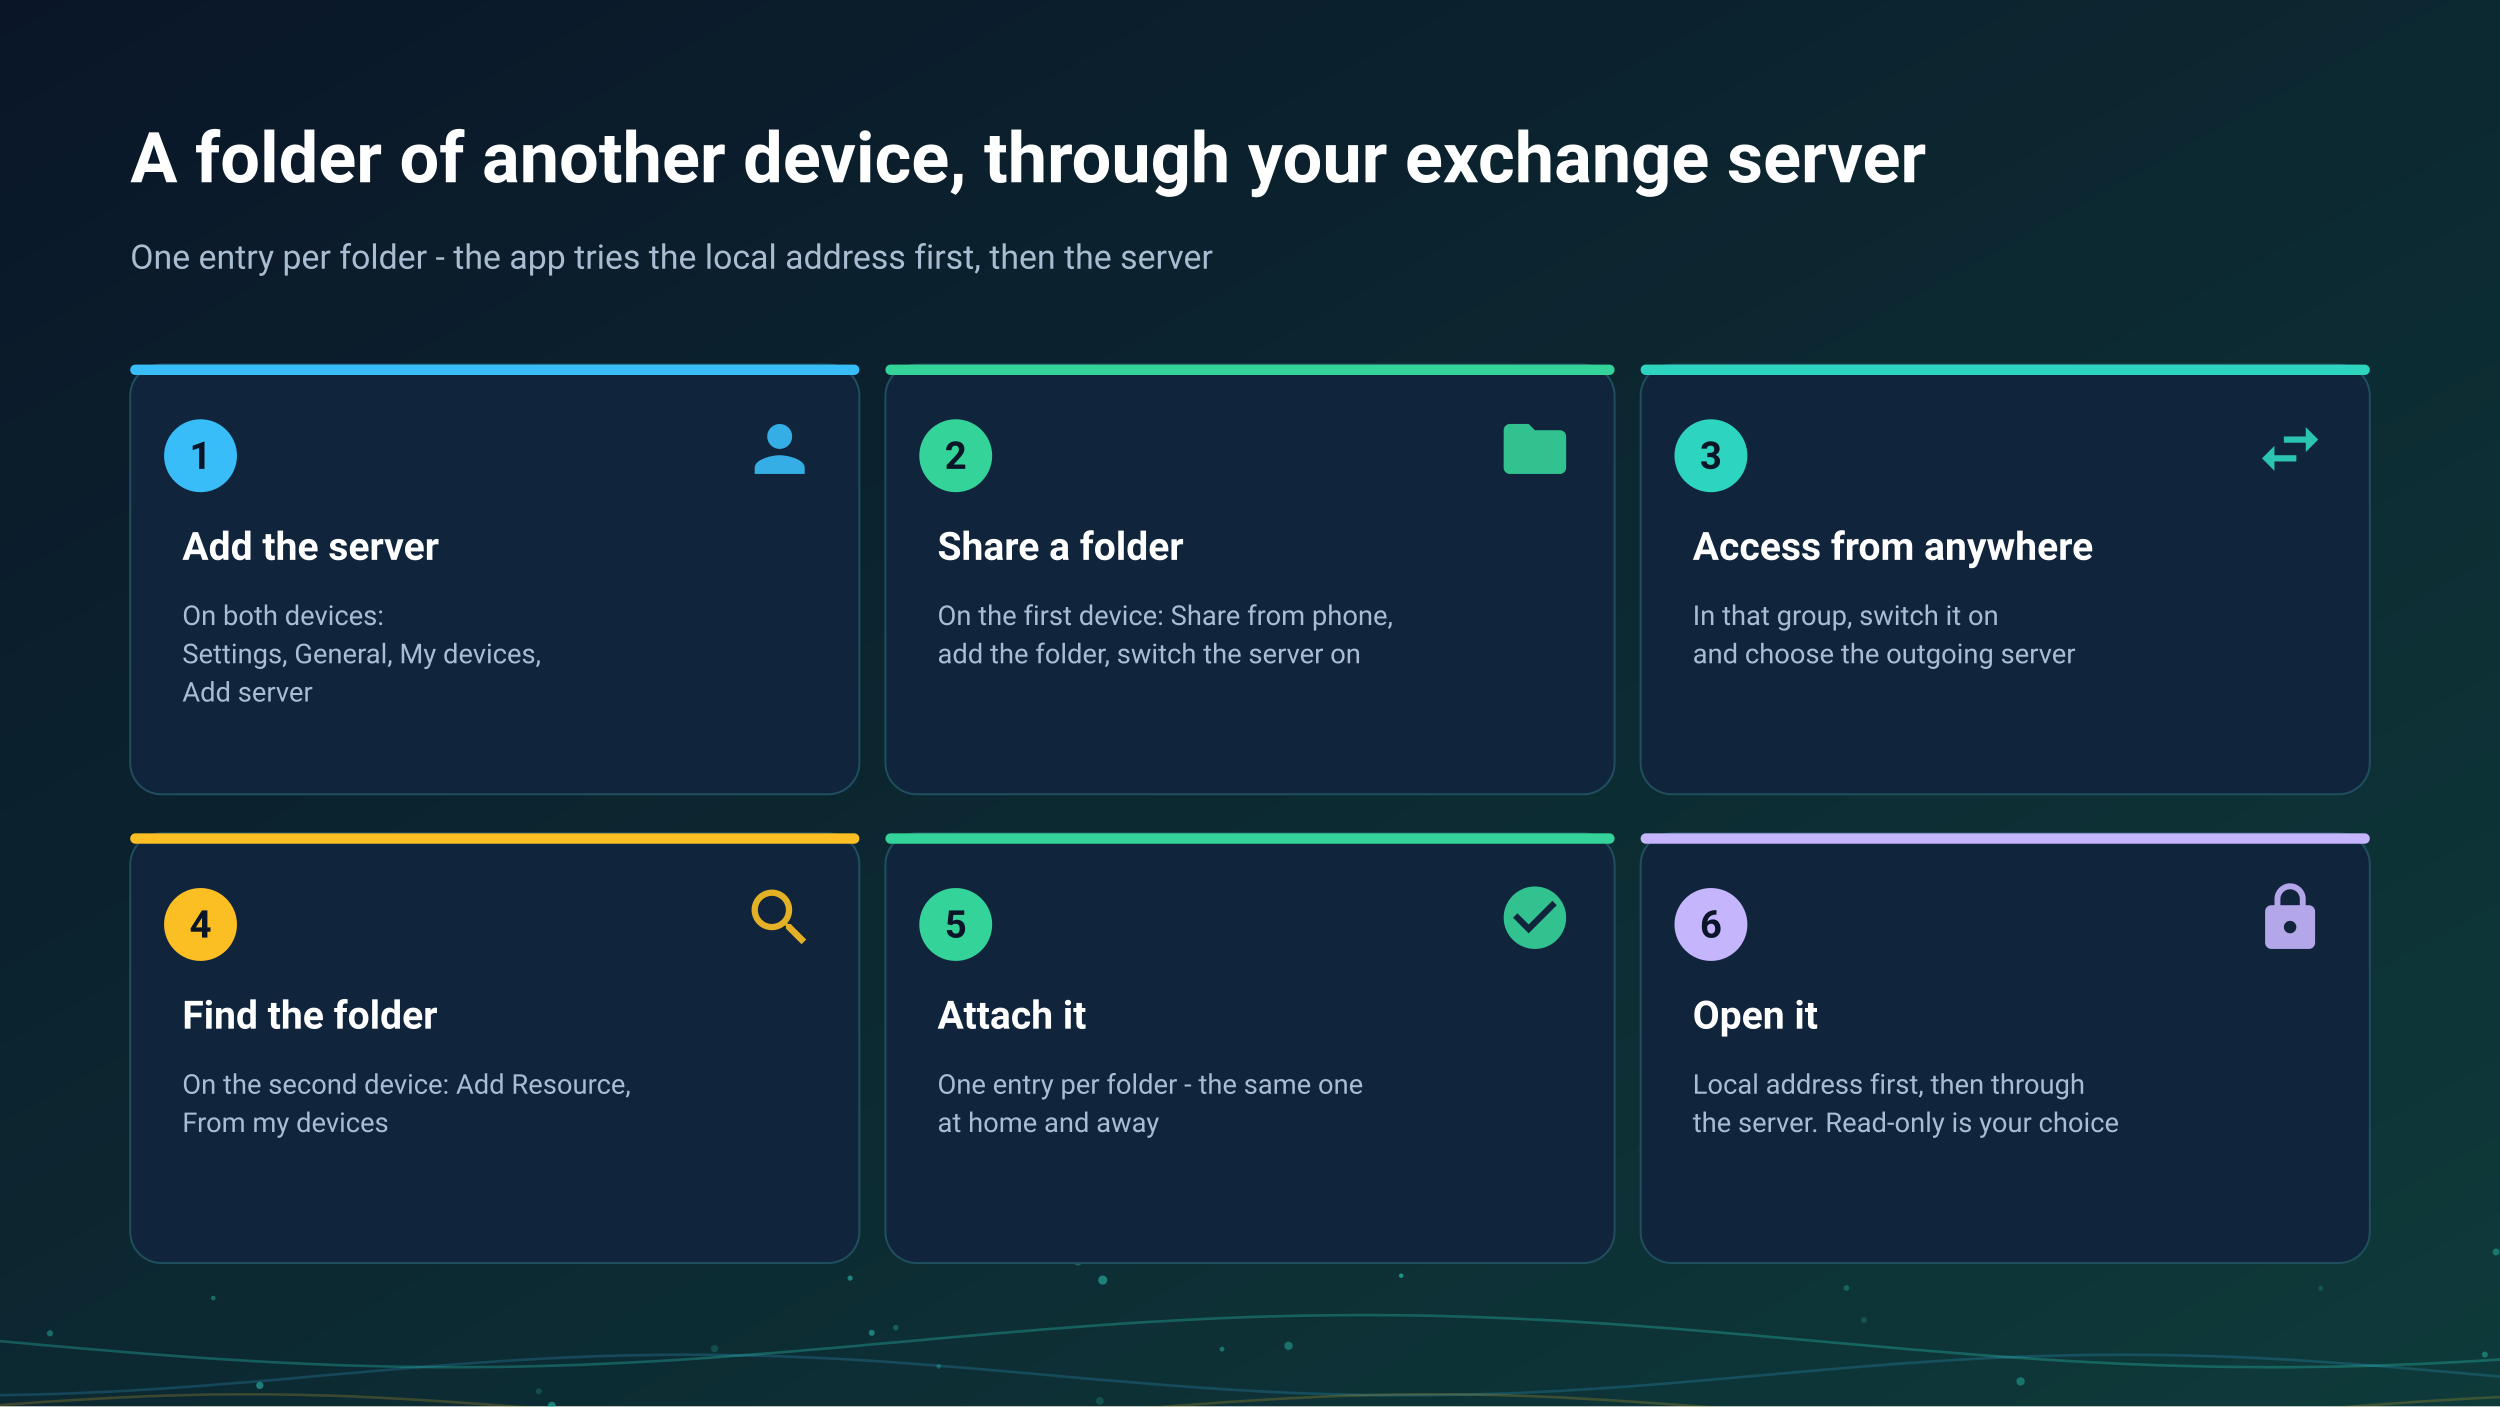
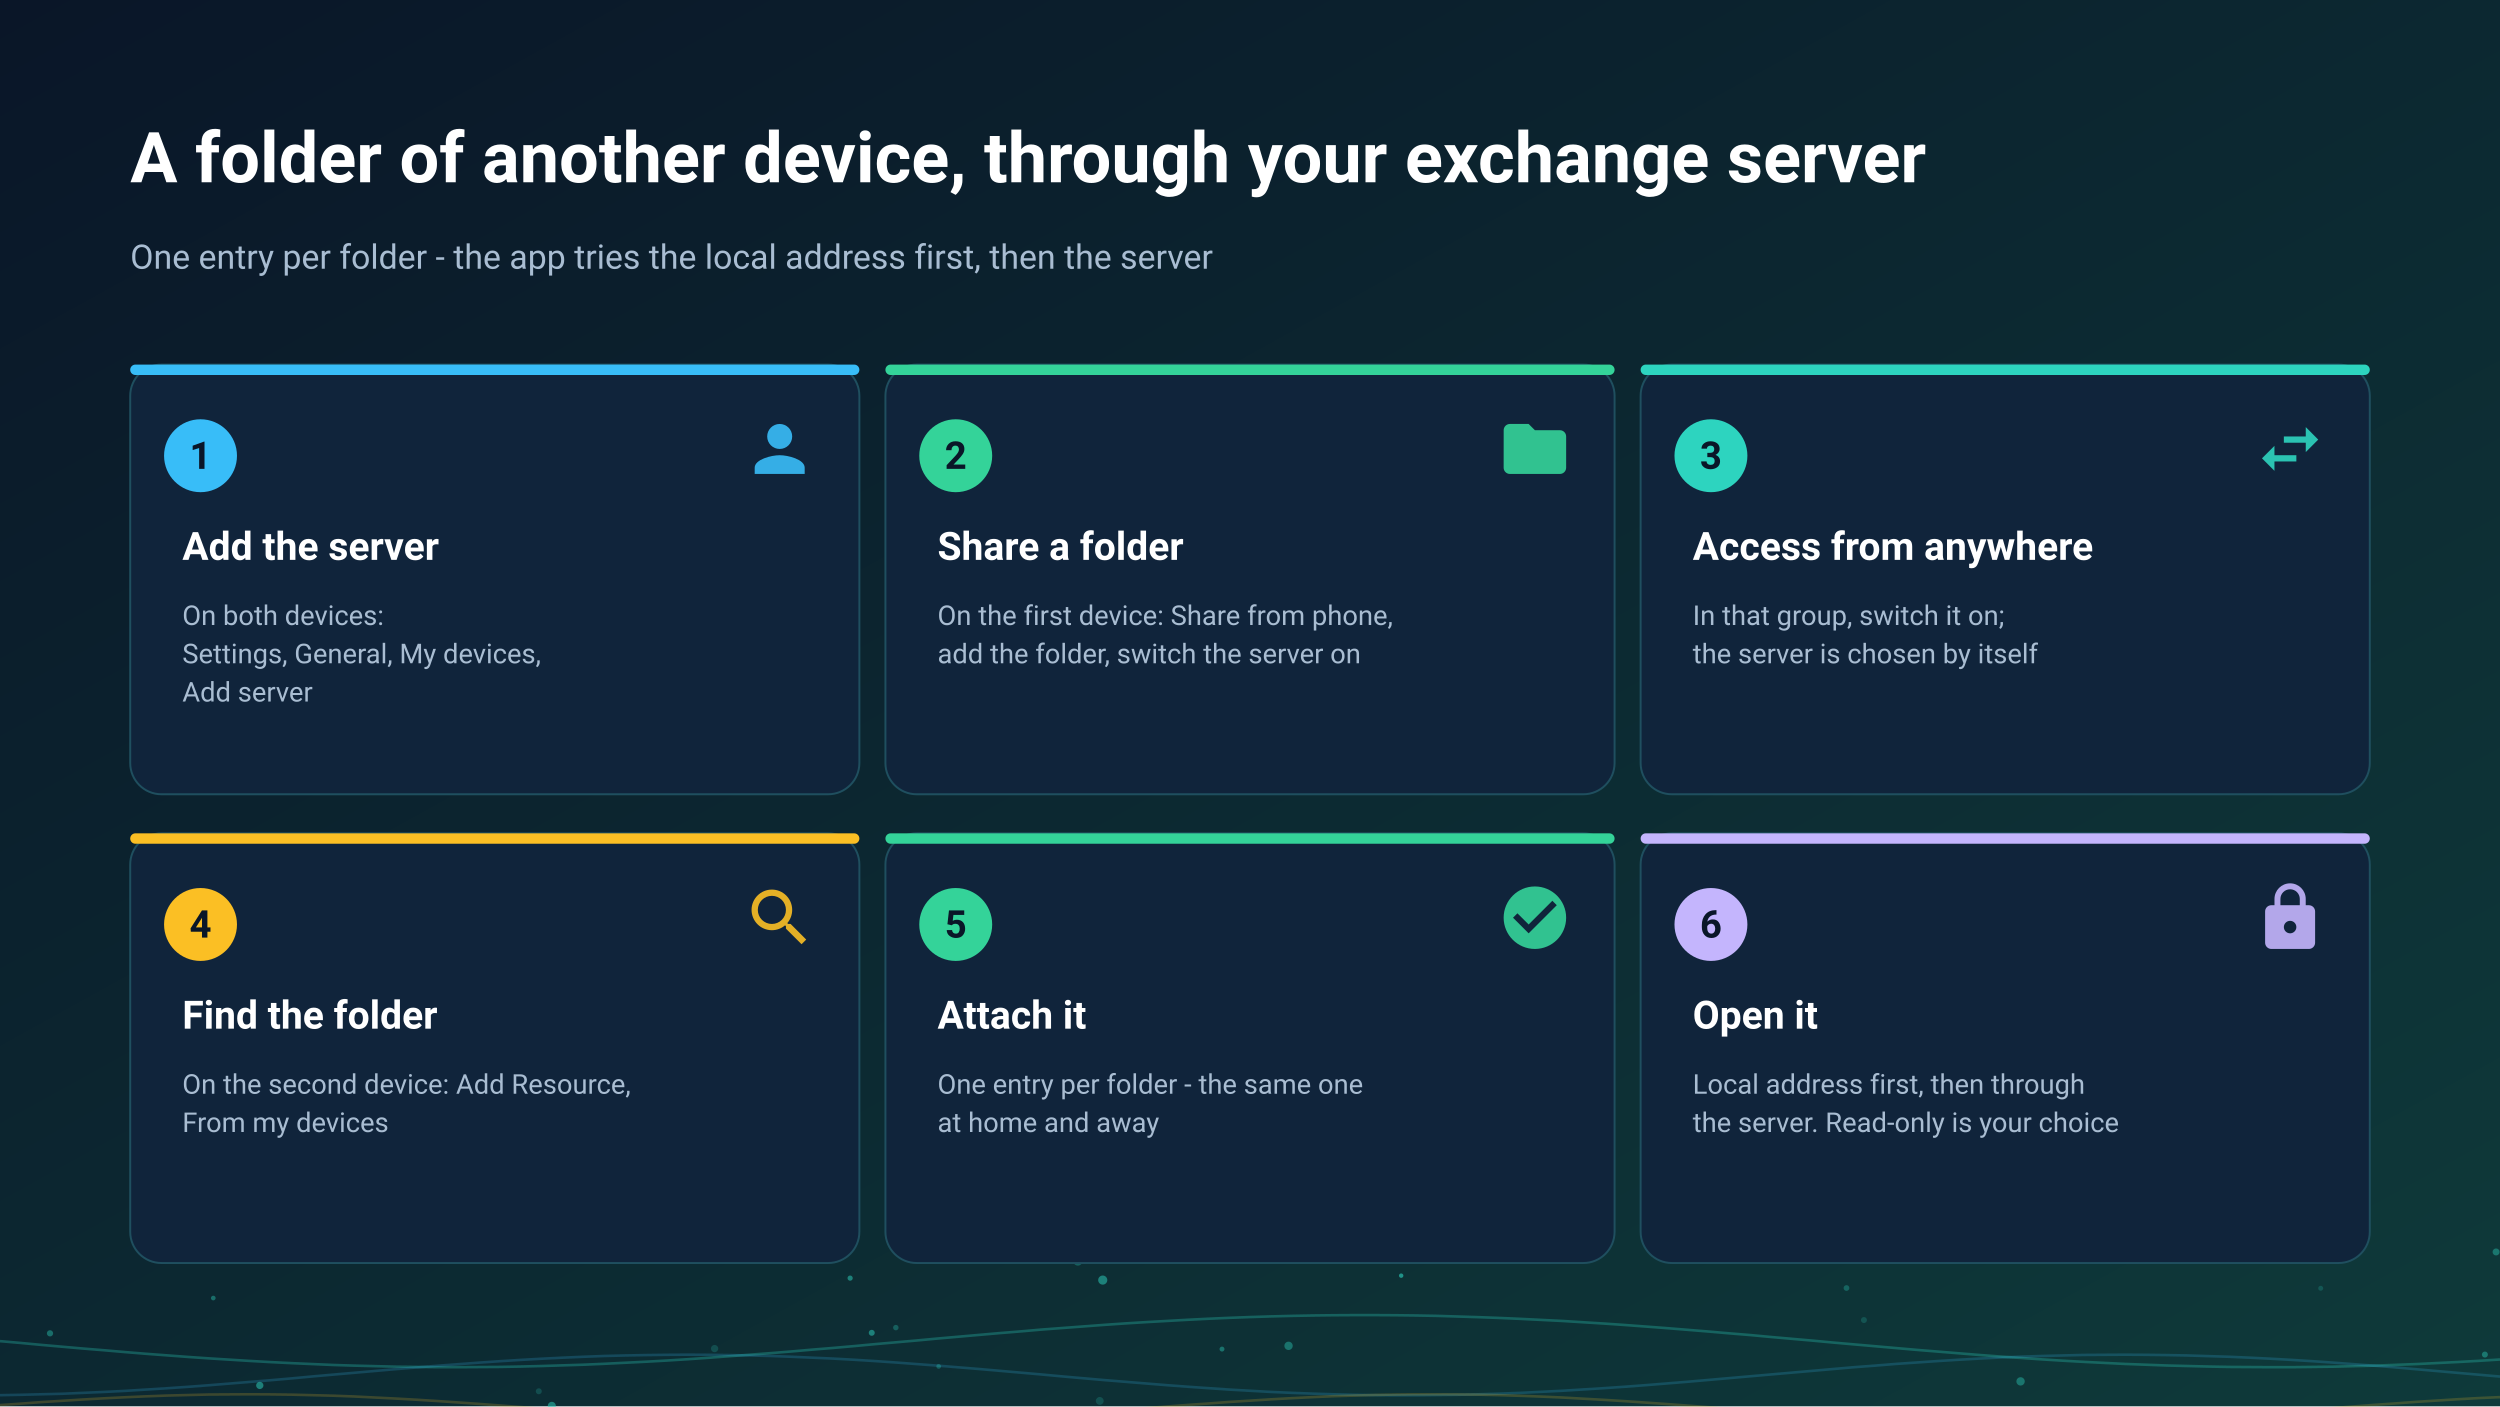
<svg xmlns="http://www.w3.org/2000/svg" viewBox="0 0 1920 1080" width="1920" height="1080" role="img" aria-labelledby="t d" lang="en">
  <defs>
    <marker id="arr-control" viewBox="0 0 10 10" refX="8.5" refY="5" markerWidth="7" markerHeight="7" orient="auto">
      <path d="M0 0L10 5L0 10z" fill="#38bdf8" />
    </marker>
    <marker id="arr-control-s" viewBox="0 0 10 10" refX="1.5" refY="5" markerWidth="7" markerHeight="7" orient="auto">
      <path d="M10 0L0 5L10 10z" fill="#38bdf8" />
    </marker>
    <marker id="arr-tunnel" viewBox="0 0 10 10" refX="8.5" refY="5" markerWidth="7" markerHeight="7" orient="auto">
      <path d="M0 0L10 5L0 10z" fill="#34d399" />
    </marker>
    <marker id="arr-tunnel-s" viewBox="0 0 10 10" refX="1.5" refY="5" markerWidth="7" markerHeight="7" orient="auto">
      <path d="M10 0L0 5L10 10z" fill="#34d399" />
    </marker>
    <marker id="arr-media" viewBox="0 0 10 10" refX="8.5" refY="5" markerWidth="7" markerHeight="7" orient="auto">
      <path d="M0 0L10 5L0 10z" fill="#fbbf24" />
    </marker>
    <marker id="arr-media-s" viewBox="0 0 10 10" refX="1.5" refY="5" markerWidth="7" markerHeight="7" orient="auto">
      <path d="M10 0L0 5L10 10z" fill="#fbbf24" />
    </marker>
    <marker id="arr-lan" viewBox="0 0 10 10" refX="8.5" refY="5" markerWidth="7" markerHeight="7" orient="auto">
      <path d="M0 0L10 5L0 10z" fill="#c4b5fd" />
    </marker>
    <marker id="arr-lan-s" viewBox="0 0 10 10" refX="1.5" refY="5" markerWidth="7" markerHeight="7" orient="auto">
      <path d="M10 0L0 5L10 10z" fill="#c4b5fd" />
    </marker>
    <marker id="arr-danger" viewBox="0 0 10 10" refX="8.5" refY="5" markerWidth="7" markerHeight="7" orient="auto">
      <path d="M0 0L10 5L0 10z" fill="#fca5a5" />
    </marker>
    <marker id="arr-danger-s" viewBox="0 0 10 10" refX="1.5" refY="5" markerWidth="7" markerHeight="7" orient="auto">
      <path d="M10 0L0 5L10 10z" fill="#fca5a5" />
    </marker>
    <marker id="arr-server" viewBox="0 0 10 10" refX="8.5" refY="5" markerWidth="7" markerHeight="7" orient="auto">
      <path d="M0 0L10 5L0 10z" fill="#2dd4bf" />
    </marker>
    <marker id="arr-server-s" viewBox="0 0 10 10" refX="1.5" refY="5" markerWidth="7" markerHeight="7" orient="auto">
      <path d="M10 0L0 5L10 10z" fill="#2dd4bf" />
    </marker>
    <marker id="arr-muted" viewBox="0 0 10 10" refX="8.5" refY="5" markerWidth="7" markerHeight="7" orient="auto">
      <path d="M0 0L10 5L0 10z" fill="#a9bdd2" />
    </marker>
    <marker id="arr-muted-s" viewBox="0 0 10 10" refX="1.5" refY="5" markerWidth="7" markerHeight="7" orient="auto">
      <path d="M10 0L0 5L10 10z" fill="#a9bdd2" />
    </marker>
    <marker id="arr-text" viewBox="0 0 10 10" refX="8.5" refY="5" markerWidth="7" markerHeight="7" orient="auto">
      <path d="M0 0L10 5L0 10z" fill="#ffffff" />
    </marker>
    <marker id="arr-text-s" viewBox="0 0 10 10" refX="1.5" refY="5" markerWidth="7" markerHeight="7" orient="auto">
      <path d="M10 0L0 5L10 10z" fill="#ffffff" />
    </marker>
    <filter id="soft" x="-20%" y="-20%" width="140%" height="140%">
      <feDropShadow dx="0" dy="4" stdDeviation="8" flood-color="#000" flood-opacity="0.18" />
    </filter>
    <filter id="glow" x="-50%" y="-50%" width="200%" height="200%">
      <feGaussianBlur stdDeviation="14" />
    </filter>
    <linearGradient id="bgGrad" x1="0" y1="0" x2="1" y2="1">
      <stop offset="0" stop-color="#0a1628" />
      <stop offset="1" stop-color="#0e3a3a" />
    </linearGradient>
    <radialGradient id="hub" cx="0.5" cy="0.5" r="0.5">
      <stop offset="0" stop-color="#2dd4bf" stop-opacity="0.55" />
      <stop offset="1" stop-color="#2dd4bf" stop-opacity="0" />
    </radialGradient>
  </defs>
  <rect width="1920" height="1080" fill="url(#bgGrad)" />
  <g aria-hidden="true">
    <polyline points="0 1030 16 1031.4 32 1032.9 48 1034.3 64 1035.7 80 1037 96 1038.4 112 1039.7 128 1040.9 144 1042.1 160 1043.2 176 1044.2 192 1045.2 208 1046.1 224 1046.9 240 1047.6 256 1048.3 272 1048.8 288 1049.2 304 1049.6 320 1049.8 336 1050 352 1050 368 1049.9 384 1049.8 400 1049.5 416 1049.1 432 1048.6 448 1048.1 464 1047.4 480 1046.6 496 1045.8 512 1044.9 528 1043.9 544 1042.8 560 1041.6 576 1040.4 592 1039.2 608 1037.9 624 1036.5 640 1035.2 656 1033.8 672 1032.3 688 1030.9 704 1029.5 720 1028 736 1026.6 752 1025.2 768 1023.8 784 1022.5 800 1021.1 816 1019.9 832 1018.7 848 1017.5 864 1016.4 880 1015.4 896 1014.5 912 1013.6 928 1012.8 944 1012.1 960 1011.5 976 1011 992 1010.6 1008 1010.3 1024 1010.1 1040 1010 1056 1010 1072 1010.1 1088 1010.3 1104 1010.6 1120 1011.1 1136 1011.6 1152 1012.2 1168 1012.9 1184 1013.7 1200 1014.5 1216 1015.5 1232 1016.5 1248 1017.6 1264 1018.8 1280 1020 1296 1021.3 1312 1022.6 1328 1024 1344 1025.3 1360 1026.8 1376 1028.2 1392 1029.6 1408 1031.1 1424 1032.5 1440 1033.9 1456 1035.3 1472 1036.7 1488 1038 1504 1039.3 1520 1040.6 1536 1041.8 1552 1042.9 1568 1044 1584 1045 1600 1045.9 1616 1046.7 1632 1047.5 1648 1048.1 1664 1048.7 1680 1049.1 1696 1049.5 1712 1049.8 1728 1049.9 1744 1050 1760 1050 1776 1049.8 1792 1049.6 1808 1049.2 1824 1048.8 1840 1048.2 1856 1047.6 1872 1046.8 1888 1046 1904 1045.1 1920 1044.1" fill="none" stroke="#2dd4bf" stroke-width="2" opacity="0.3" />
    <polyline points="0 1071.5 16 1071.2 32 1070.8 48 1070.4 64 1069.7 80 1069 96 1068.2 112 1067.2 128 1066.2 144 1065.1 160 1063.9 176 1062.6 192 1061.3 208 1060 224 1058.6 240 1057.1 256 1055.7 272 1054.3 288 1052.9 304 1051.5 320 1050.2 336 1048.9 352 1047.7 368 1046.5 384 1045.4 400 1044.4 416 1043.5 432 1042.7 448 1042 464 1041.4 480 1041 496 1040.7 512 1040.5 528 1040.4 544 1040.5 560 1040.7 576 1041 592 1041.4 608 1042 624 1042.7 640 1043.4 656 1044.3 672 1045.3 688 1046.4 704 1047.6 720 1048.8 736 1050.1 752 1051.4 768 1052.8 784 1054.2 800 1055.6 816 1057.1 832 1058.5 848 1059.9 864 1061.2 880 1062.5 896 1063.8 912 1065 928 1066.1 944 1067.2 960 1068.1 976 1069 992 1069.7 1008 1070.3 1024 1070.8 1040 1071.2 1056 1071.5 1072 1071.6 1088 1071.6 1104 1071.4 1120 1071.2 1136 1070.8 1152 1070.3 1168 1069.7 1184 1068.9 1200 1068.1 1216 1067.1 1232 1066.1 1248 1065 1264 1063.8 1280 1062.5 1296 1061.2 1312 1059.8 1328 1058.4 1344 1057 1360 1055.6 1376 1054.2 1392 1052.8 1408 1051.4 1424 1050 1440 1048.8 1456 1047.5 1472 1046.4 1488 1045.3 1504 1044.3 1520 1043.4 1536 1042.6 1552 1041.9 1568 1041.4 1584 1041 1600 1040.6 1616 1040.5 1632 1040.4 1648 1040.5 1664 1040.7 1680 1041 1696 1041.5 1712 1042 1728 1042.7 1744 1043.5 1760 1044.4 1776 1045.4 1792 1046.5 1808 1047.7 1824 1048.9 1840 1050.2 1856 1051.6 1872 1053 1888 1054.4 1904 1055.8 1920 1057.2" fill="none" stroke="#38bdf8" stroke-width="2" opacity="0.2" />
    <polyline points="0 1079.1 16 1078 32 1076.8 48 1075.8 64 1074.8 80 1073.9 96 1073.1 112 1072.4 128 1071.8 144 1071.4 160 1071 176 1070.9 192 1070.8 208 1070.9 224 1071.1 240 1071.5 256 1071.9 272 1072.5 288 1073.3 304 1074.1 320 1075 336 1076 352 1077.1 368 1078.2 384 1079.4 400 1080.6 416 1081.9 432 1083.1 448 1084.3 464 1085.5 480 1086.7 496 1087.8 512 1088.8 528 1089.7 544 1090.6 560 1091.3 576 1091.9 592 1092.4 608 1092.8 624 1093.1 640 1093.2 656 1093.2 672 1093 688 1092.7 704 1092.3 720 1091.8 736 1091.1 752 1090.3 768 1089.4 784 1088.5 800 1087.4 816 1086.3 832 1085.1 848 1083.9 864 1082.7 880 1081.5 896 1080.2 912 1079 928 1077.9 944 1076.7 960 1075.7 976 1074.7 992 1073.8 1008 1073 1024 1072.3 1040 1071.8 1056 1071.3 1072 1071 1088 1070.8 1104 1070.8 1120 1070.9 1136 1071.1 1152 1071.5 1168 1072 1184 1072.6 1200 1073.3 1216 1074.2 1232 1075.1 1248 1076.1 1264 1077.2 1280 1078.3 1296 1079.5 1312 1080.7 1328 1082 1344 1083.2 1360 1084.4 1376 1085.6 1392 1086.8 1408 1087.8 1424 1088.9 1440 1089.8 1456 1090.6 1472 1091.4 1488 1092 1504 1092.5 1520 1092.9 1536 1093.1 1552 1093.2 1568 1093.2 1584 1093 1600 1092.7 1616 1092.3 1632 1091.7 1648 1091 1664 1090.2 1680 1089.4 1696 1088.4 1712 1087.3 1728 1086.2 1744 1085 1760 1083.8 1776 1082.6 1792 1081.4 1808 1080.1 1824 1078.9 1840 1077.8 1856 1076.6 1872 1075.6 1888 1074.6 1904 1073.7 1920 1073" fill="none" stroke="#fbbf24" stroke-width="2" opacity="0.2" />
    <circle cx="563.6" cy="1093.5" r="3.2" fill="#2dd4bf" stroke="none" stroke-width="2" opacity="0.2" />
    <circle cx="1076.1" cy="979.7" r="1.7" fill="#2dd4bf" stroke="none" stroke-width="2" opacity="0.6" />
    <circle cx="669.5" cy="1023.6" r="2.3" fill="#2dd4bf" stroke="none" stroke-width="2" opacity="0.5" />
    <circle cx="1334.4" cy="946.7" r="1.2" fill="#2dd4bf" stroke="none" stroke-width="2" opacity="0.6" />
    <circle cx="237" cy="1128.2" r="3" fill="#2dd4bf" stroke="none" stroke-width="2" opacity="0.4" />
    <circle cx="413.8" cy="1068.5" r="2.3" fill="#2dd4bf" stroke="none" stroke-width="2" opacity="0.2" />
    <circle cx="1908.4" cy="1040.3" r="2.3" fill="#2dd4bf" stroke="none" stroke-width="2" opacity="0.4" />
    <circle cx="720.9" cy="1049.4" r="1.8" fill="#2dd4bf" stroke="none" stroke-width="2" opacity="0.3" />
    <circle cx="966.8" cy="954" r="2.8" fill="#2dd4bf" stroke="none" stroke-width="2" opacity="0.6" />
    <circle cx="989.6" cy="1033.6" r="3.2" fill="#2dd4bf" stroke="none" stroke-width="2" opacity="0.4" />
    <circle cx="1551.8" cy="1060.9" r="3.2" fill="#2dd4bf" stroke="none" stroke-width="2" opacity="0.4" />
    <circle cx="938.5" cy="1036.1" r="1.9" fill="#2dd4bf" stroke="none" stroke-width="2" opacity="0.4" />
    <circle cx="844.6" cy="1075.9" r="3" fill="#2dd4bf" stroke="none" stroke-width="2" opacity="0.2" />
    <circle cx="1536.2" cy="961.8" r="3.1" fill="#2dd4bf" stroke="none" stroke-width="2" opacity="0.5" />
    <circle cx="381.4" cy="1112.6" r="1.5" fill="#2dd4bf" stroke="none" stroke-width="2" opacity="0.2" />
    <circle cx="1281.1" cy="1094.8" r="2.5" fill="#2dd4bf" stroke="none" stroke-width="2" opacity="0.5" />
    <circle cx="163.8" cy="996.9" r="1.8" fill="#2dd4bf" stroke="none" stroke-width="2" opacity="0.4" />
    <circle cx="652.9" cy="981.6" r="2" fill="#2dd4bf" stroke="none" stroke-width="2" opacity="0.5" />
    <circle cx="1917" cy="961.5" r="2.7" fill="#2dd4bf" stroke="none" stroke-width="2" opacity="0.4" />
    <circle cx="1437.4" cy="1134.9" r="2.5" fill="#2dd4bf" stroke="none" stroke-width="2" opacity="0.4" />
    <circle cx="188.2" cy="942" r="1.3" fill="#2dd4bf" stroke="none" stroke-width="2" opacity="0.5" />
    <circle cx="1418.1" cy="989.2" r="2.2" fill="#2dd4bf" stroke="none" stroke-width="2" opacity="0.3" />
    <circle cx="514.9" cy="1155.8" r="2.8" fill="#2dd4bf" stroke="none" stroke-width="2" opacity="0.5" />
    <circle cx="424.3" cy="1105.5" r="3.6" fill="#2dd4bf" stroke="none" stroke-width="2" opacity="0.2" />
    <circle cx="1877.1" cy="1156.5" r="2.4" fill="#2dd4bf" stroke="none" stroke-width="2" opacity="0.3" />
    <circle cx="251.1" cy="1099.8" r="1.4" fill="#2dd4bf" stroke="none" stroke-width="2" opacity="0.3" />
    <circle cx="440.3" cy="953.3" r="1.2" fill="#2dd4bf" stroke="none" stroke-width="2" opacity="0.5" />
    <circle cx="827.8" cy="968.5" r="3.5" fill="#2dd4bf" stroke="none" stroke-width="2" opacity="0.3" />
    <circle cx="369.5" cy="1082.4" r="1" fill="#2dd4bf" stroke="none" stroke-width="2" opacity="0.4" />
    <circle cx="1146.7" cy="1119.1" r="1.3" fill="#2dd4bf" stroke="none" stroke-width="2" opacity="0.5" />
    <circle cx="1565" cy="1138.3" r="1.9" fill="#2dd4bf" stroke="none" stroke-width="2" opacity="0.3" />
    <circle cx="950" cy="1084.6" r="2.2" fill="#2dd4bf" stroke="none" stroke-width="2" opacity="0.3" />
    <circle cx="199.5" cy="1064" r="2.8" fill="#2dd4bf" stroke="none" stroke-width="2" opacity="0.5" />
    <circle cx="688" cy="1019.6" r="2.1" fill="#2dd4bf" stroke="none" stroke-width="2" opacity="0.3" />
    <circle cx="1622.3" cy="1128.3" r="2.4" fill="#2dd4bf" stroke="none" stroke-width="2" opacity="0.5" />
    <circle cx="290.8" cy="1103" r="3.5" fill="#2dd4bf" stroke="none" stroke-width="2" opacity="0.2" />
    <circle cx="38.4" cy="1024" r="2.4" fill="#2dd4bf" stroke="none" stroke-width="2" opacity="0.4" />
    <circle cx="1431.5" cy="1013.8" r="2.3" fill="#2dd4bf" stroke="none" stroke-width="2" opacity="0.2" />
    <circle cx="1672.2" cy="1086.6" r="2.1" fill="#2dd4bf" stroke="none" stroke-width="2" opacity="0.3" />
    <circle cx="697.9" cy="1117.1" r="3" fill="#2dd4bf" stroke="none" stroke-width="2" opacity="0.4" />
    <circle cx="1120.7" cy="1121.8" r="2.6" fill="#2dd4bf" stroke="none" stroke-width="2" opacity="0.5" />
    <circle cx="846.9" cy="983.1" r="3.5" fill="#2dd4bf" stroke="none" stroke-width="2" opacity="0.5" />
    <circle cx="423.8" cy="1079.7" r="3.1" fill="#2dd4bf" stroke="none" stroke-width="2" opacity="0.5" />
    <circle cx="548.8" cy="1035.7" r="2.8" fill="#2dd4bf" stroke="none" stroke-width="2" opacity="0.2" />
    <circle cx="1782.3" cy="989.4" r="1.9" fill="#2dd4bf" stroke="none" stroke-width="2" opacity="0.2" />
    <circle cx="227.9" cy="1138.7" r="2.3" fill="#2dd4bf" stroke="none" stroke-width="2" opacity="0.5" />
  </g>
  <text x="100" y="140" font-family="'Segoe UI', Roboto, 'Noto Sans', 'Helvetica Neue', Arial, sans-serif" font-size="54" font-weight="700" fill="#ffffff" text-anchor="start">
    <tspan x="100" dy="0">A folder of another device, through your exchange server</tspan>
  </text>
  <text x="100" y="206.4" font-family="'Segoe UI', Roboto, 'Noto Sans', 'Helvetica Neue', Arial, sans-serif" font-size="26" font-weight="400" fill="#a9bdd2" text-anchor="start">
    <tspan x="100" dy="0">One entry per folder - the app tries the local address first, then the server</tspan>
  </text>
  <rect x="100" y="280" width="560" height="330" rx="24" fill="#10243b" stroke="#1f4f5f" stroke-width="1.5" />
  <rect x="100" y="280" width="560" height="8" rx="4" fill="#38bdf8" stroke="none" stroke-width="1.5" />
  <circle cx="154" cy="350" r="28" fill="#38bdf8" stroke="none" stroke-width="2" />
  <text x="154" y="360.1" font-family="'Segoe UI', Roboto, 'Noto Sans', 'Helvetica Neue', Arial, sans-serif" font-size="29.4" font-weight="700" fill="#0a1628" text-anchor="middle">
    <tspan x="154" dy="0">1</tspan>
  </text>
  <g transform="translate(570 316) scale(2.4)" opacity="0.9">
    <path d="M12 12c2.21 0 4-1.79 4-4s-1.79-4-4-4-4 1.79-4 4 1.79 4 4 4zm0 2c-2.67 0-8 1.34-8 4v2h16v-2c0-2.66-5.33-4-8-4z" fill="#38bdf8" />
  </g>
  <text x="140" y="430" font-family="'Segoe UI', Roboto, 'Noto Sans', 'Helvetica Neue', Arial, sans-serif" font-size="30" font-weight="700" fill="#ffffff" text-anchor="start">
    <tspan x="140" dy="0">Add the server</tspan>
  </text>
  <text x="140" y="480" font-family="'Segoe UI', Roboto, 'Noto Sans', 'Helvetica Neue', Arial, sans-serif" font-size="21" font-weight="400" fill="#a9bdd2" text-anchor="start">
    <tspan x="140" dy="0">On both devices:</tspan>
    <tspan x="140" dy="29.4">Settings, General, My devices,</tspan>
    <tspan x="140" dy="29.4">Add server</tspan>
  </text>
  <rect x="680" y="280" width="560" height="330" rx="24" fill="#10243b" stroke="#1f4f5f" stroke-width="1.5" />
  <rect x="680" y="280" width="560" height="8" rx="4" fill="#34d399" stroke="none" stroke-width="1.5" />
  <circle cx="734" cy="350" r="28" fill="#34d399" stroke="none" stroke-width="2" />
  <text x="734" y="360.1" font-family="'Segoe UI', Roboto, 'Noto Sans', 'Helvetica Neue', Arial, sans-serif" font-size="29.4" font-weight="700" fill="#0a1628" text-anchor="middle">
    <tspan x="734" dy="0">2</tspan>
  </text>
  <g transform="translate(1150 316) scale(2.4)" opacity="0.9">
    <path d="M10 4H4c-1.1 0-1.99.9-1.99 2L2 18c0 1.1.9 2 2 2h16c1.1 0 2-.9 2-2V8c0-1.1-.9-2-2-2h-8l-2-2z" fill="#34d399" />
  </g>
  <text x="720" y="430" font-family="'Segoe UI', Roboto, 'Noto Sans', 'Helvetica Neue', Arial, sans-serif" font-size="30" font-weight="700" fill="#ffffff" text-anchor="start">
    <tspan x="720" dy="0">Share a folder</tspan>
  </text>
  <text x="720" y="480" font-family="'Segoe UI', Roboto, 'Noto Sans', 'Helvetica Neue', Arial, sans-serif" font-size="21" font-weight="400" fill="#a9bdd2" text-anchor="start">
    <tspan x="720" dy="0">On the first device: Share from phone,</tspan>
    <tspan x="720" dy="29.4">add the folder, switch the server on</tspan>
  </text>
  <rect x="1260" y="280" width="560" height="330" rx="24" fill="#10243b" stroke="#1f4f5f" stroke-width="1.5" />
  <rect x="1260" y="280" width="560" height="8" rx="4" fill="#2dd4bf" stroke="none" stroke-width="1.5" />
  <circle cx="1314" cy="350" r="28" fill="#2dd4bf" stroke="none" stroke-width="2" />
  <text x="1314" y="360.1" font-family="'Segoe UI', Roboto, 'Noto Sans', 'Helvetica Neue', Arial, sans-serif" font-size="29.4" font-weight="700" fill="#0a1628" text-anchor="middle">
    <tspan x="1314" dy="0">3</tspan>
  </text>
  <g transform="translate(1730 316) scale(2.4)" opacity="0.9">
    <path d="M6.99 11L3 15l3.99 4v-3H14v-2H6.99v-3zM21 9l-3.99-4v3H10v2h7.01v3L21 9z" fill="#2dd4bf" />
  </g>
  <text x="1300" y="430" font-family="'Segoe UI', Roboto, 'Noto Sans', 'Helvetica Neue', Arial, sans-serif" font-size="30" font-weight="700" fill="#ffffff" text-anchor="start">
    <tspan x="1300" dy="0">Access from anywhere</tspan>
  </text>
  <text x="1300" y="480" font-family="'Segoe UI', Roboto, 'Noto Sans', 'Helvetica Neue', Arial, sans-serif" font-size="21" font-weight="400" fill="#a9bdd2" text-anchor="start">
-     <tspan x="1300" dy="0">In that group, switch it on</tspan>
-     <tspan x="1300" dy="29.4">and choose the outgoing server</tspan>
+     <tspan x="1300" dy="0">In that group, switch it on;</tspan>
+     <tspan x="1300" dy="29.4">the server is chosen by itself</tspan>
  </text>
  <rect x="100" y="640" width="560" height="330" rx="24" fill="#10243b" stroke="#1f4f5f" stroke-width="1.5" />
  <rect x="100" y="640" width="560" height="8" rx="4" fill="#fbbf24" stroke="none" stroke-width="1.5" />
  <circle cx="154" cy="710" r="28" fill="#fbbf24" stroke="none" stroke-width="2" />
  <text x="154" y="720.1" font-family="'Segoe UI', Roboto, 'Noto Sans', 'Helvetica Neue', Arial, sans-serif" font-size="29.4" font-weight="700" fill="#0a1628" text-anchor="middle">
    <tspan x="154" dy="0">4</tspan>
  </text>
  <g transform="translate(570 676) scale(2.4)" opacity="0.9">
    <path d="M15.5 14h-.79l-.28-.27C15.41 12.59 16 11.11 16 9.5 16 5.91 13.09 3 9.5 3S3 5.91 3 9.5 5.91 16 9.5 16c1.61 0 3.09-.59 4.23-1.57l.27.28v.79l5 4.99L20.49 19l-4.99-5zm-6 0C7.01 14 5 11.99 5 9.5S7.01 5 9.5 5 14 7.01 14 9.5 11.99 14 9.5 14z" fill="#fbbf24" />
  </g>
  <text x="140" y="790" font-family="'Segoe UI', Roboto, 'Noto Sans', 'Helvetica Neue', Arial, sans-serif" font-size="30" font-weight="700" fill="#ffffff" text-anchor="start">
    <tspan x="140" dy="0">Find the folder</tspan>
  </text>
  <text x="140" y="840" font-family="'Segoe UI', Roboto, 'Noto Sans', 'Helvetica Neue', Arial, sans-serif" font-size="21" font-weight="400" fill="#a9bdd2" text-anchor="start">
    <tspan x="140" dy="0">On the second device: Add Resource,</tspan>
    <tspan x="140" dy="29.4">From my devices</tspan>
  </text>
  <rect x="680" y="640" width="560" height="330" rx="24" fill="#10243b" stroke="#1f4f5f" stroke-width="1.5" />
  <rect x="680" y="640" width="560" height="8" rx="4" fill="#34d399" stroke="none" stroke-width="1.5" />
  <circle cx="734" cy="710" r="28" fill="#34d399" stroke="none" stroke-width="2" />
  <text x="734" y="720.1" font-family="'Segoe UI', Roboto, 'Noto Sans', 'Helvetica Neue', Arial, sans-serif" font-size="29.4" font-weight="700" fill="#0a1628" text-anchor="middle">
    <tspan x="734" dy="0">5</tspan>
  </text>
  <g transform="translate(1150 676) scale(2.4)" opacity="0.9">
    <path d="M12 2C6.48 2 2 6.48 2 12s4.48 10 10 10 10-4.48 10-10S17.52 2 12 2zm-2 15l-5-5 1.41-1.41L10 14.17l7.590-7.59L19 8l-9 9z" fill="#34d399" />
  </g>
  <text x="720" y="790" font-family="'Segoe UI', Roboto, 'Noto Sans', 'Helvetica Neue', Arial, sans-serif" font-size="30" font-weight="700" fill="#ffffff" text-anchor="start">
    <tspan x="720" dy="0">Attach it</tspan>
  </text>
  <text x="720" y="840" font-family="'Segoe UI', Roboto, 'Noto Sans', 'Helvetica Neue', Arial, sans-serif" font-size="21" font-weight="400" fill="#a9bdd2" text-anchor="start">
    <tspan x="720" dy="0">One entry per folder - the same one</tspan>
    <tspan x="720" dy="29.4">at home and away</tspan>
  </text>
  <rect x="1260" y="640" width="560" height="330" rx="24" fill="#10243b" stroke="#1f4f5f" stroke-width="1.5" />
  <rect x="1260" y="640" width="560" height="8" rx="4" fill="#c4b5fd" stroke="none" stroke-width="1.5" />
  <circle cx="1314" cy="710" r="28" fill="#c4b5fd" stroke="none" stroke-width="2" />
  <text x="1314" y="720.1" font-family="'Segoe UI', Roboto, 'Noto Sans', 'Helvetica Neue', Arial, sans-serif" font-size="29.4" font-weight="700" fill="#0a1628" text-anchor="middle">
    <tspan x="1314" dy="0">6</tspan>
  </text>
  <g transform="translate(1730 676) scale(2.4)" opacity="0.9">
    <path d="M18 8h-1V6c0-2.76-2.24-5-5-5S7 3.24 7 6v2H6c-1.1 0-2 .9-2 2v10c0 1.1.9 2 2 2h12c1.1 0 2-.9 2-2V10c0-1.1-.9-2-2-2zm-6 9c-1.1 0-2-.9-2-2s.9-2 2-2 2 .9 2 2-.9 2-2 2zm3.1-9H8.9V6c0-1.71 1.39-3.1 3.1-3.1 1.71 0 3.1 1.39 3.1 3.1v2z" fill="#c4b5fd" />
  </g>
  <text x="1300" y="790" font-family="'Segoe UI', Roboto, 'Noto Sans', 'Helvetica Neue', Arial, sans-serif" font-size="30" font-weight="700" fill="#ffffff" text-anchor="start">
    <tspan x="1300" dy="0">Open it</tspan>
  </text>
  <text x="1300" y="840" font-family="'Segoe UI', Roboto, 'Noto Sans', 'Helvetica Neue', Arial, sans-serif" font-size="21" font-weight="400" fill="#a9bdd2" text-anchor="start">
    <tspan x="1300" dy="0">Local address first, then through</tspan>
    <tspan x="1300" dy="29.4">the server. Read-only is your choice</tspan>
  </text>
</svg>
